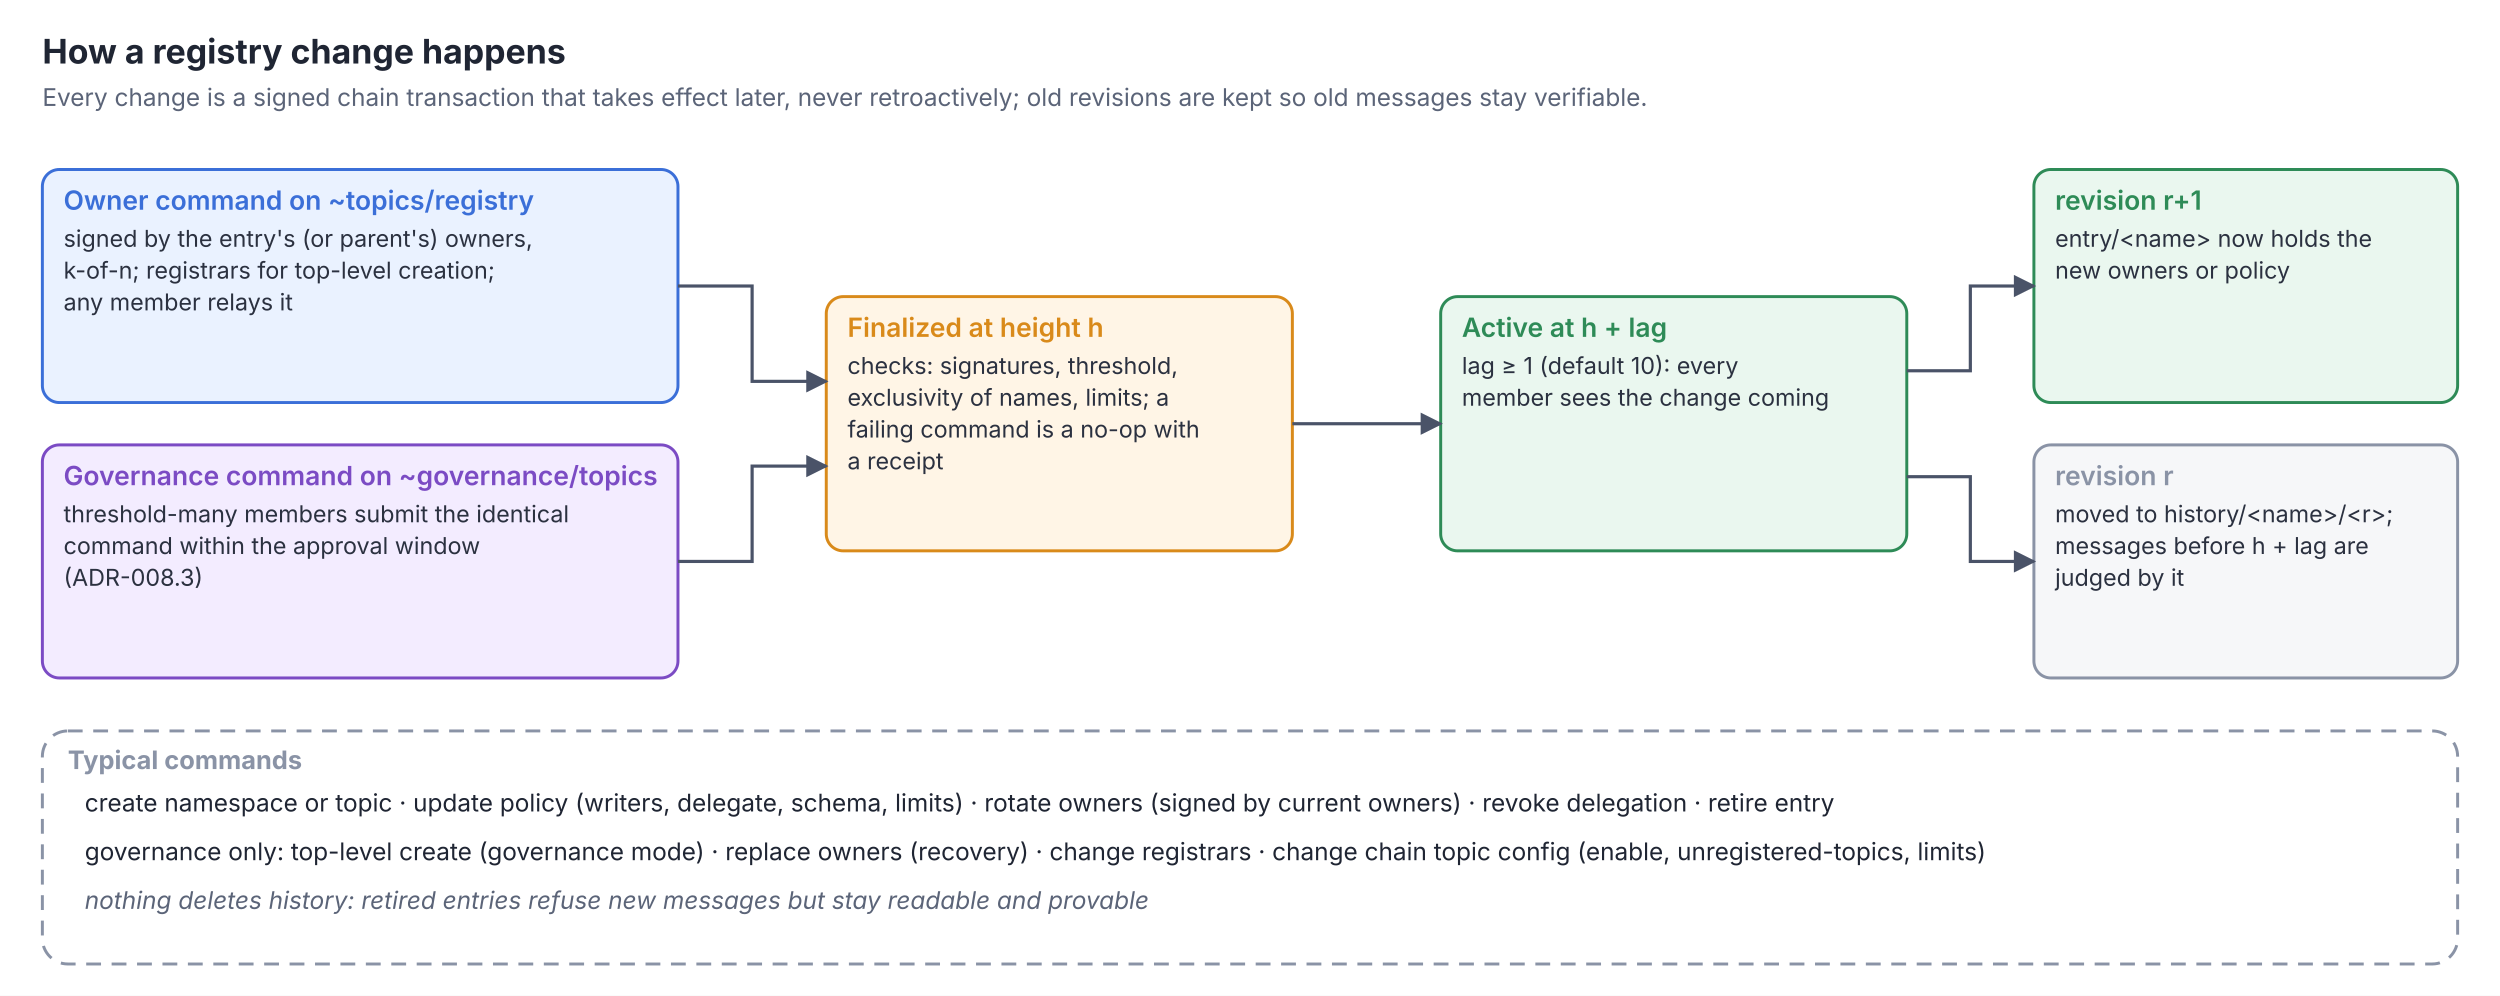
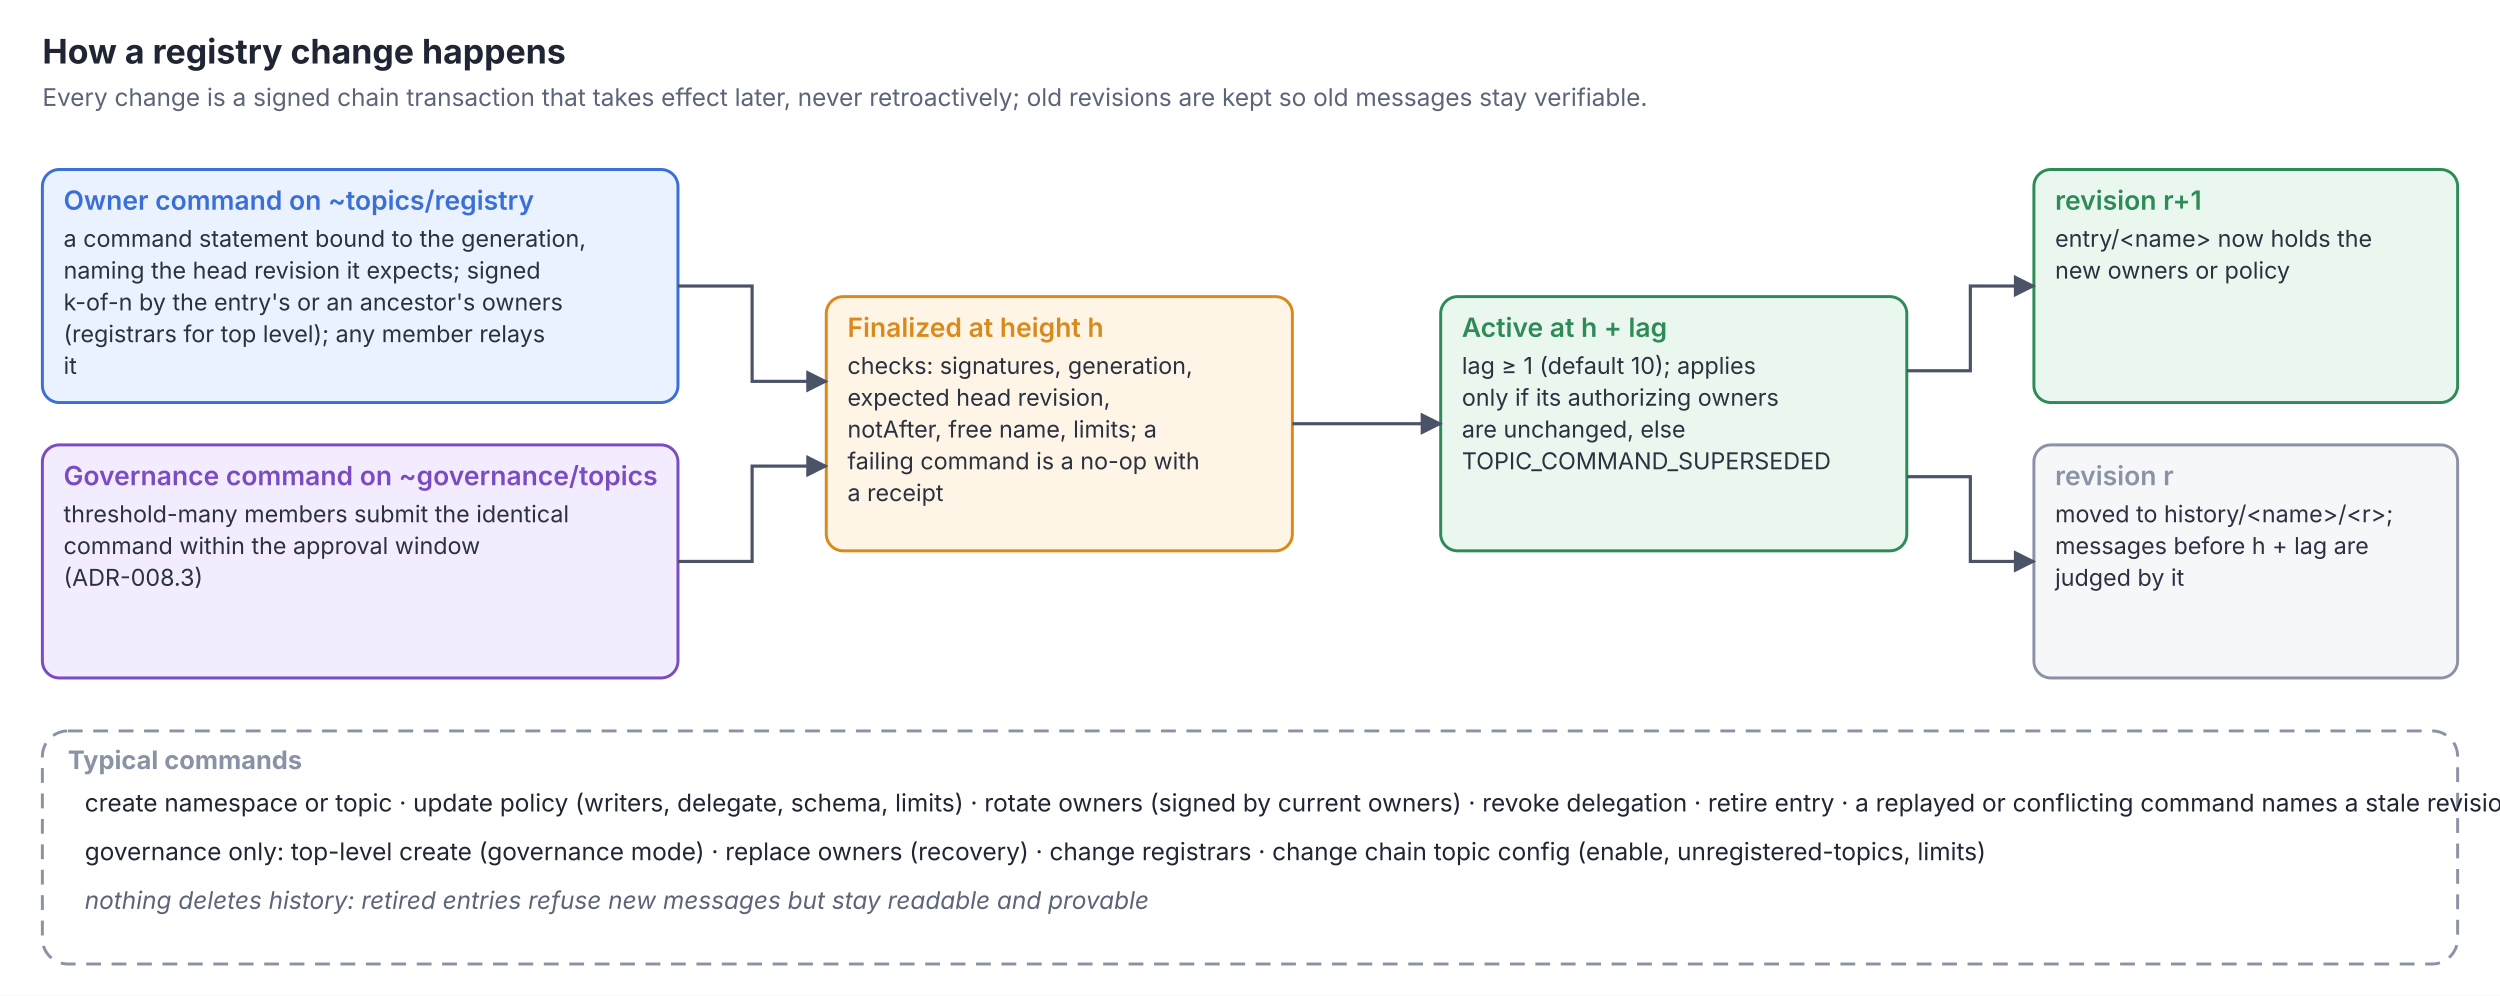
<svg xmlns="http://www.w3.org/2000/svg" width="1180" height="470" viewBox="0 0 1180 470" role="img" aria-label="ADR-039 registry lifecycle: commands, approval, activation and revisions">
  <defs>
    <marker id="arrow" viewBox="0 0 10 10" refX="9" refY="5" markerWidth="7" markerHeight="7" orient="auto-start-reverse">
      <path d="M 0 0 L 10 5 L 0 10 z" fill="#4a5368" />
    </marker>
    <marker id="arrowStart" viewBox="0 0 10 10" refX="1" refY="5" markerWidth="7" markerHeight="7" orient="auto-start-reverse">
      <path d="M 0 0 L 10 5 L 0 10 z" fill="#4a5368" />
    </marker>
  </defs>
  <rect x="0" y="0" width="1180" height="470" fill="#ffffff" />
  <text x="20" y="30" font-family="Inter, 'Segoe UI', Helvetica, Arial, sans-serif" font-size="16" font-weight="700" fill="#1f2533" text-anchor="start">How a registry change happens</text>
  <text x="20" y="50" font-family="Inter, 'Segoe UI', Helvetica, Arial, sans-serif" font-size="11.5" font-weight="normal" fill="#5b6478" text-anchor="start">Every change is a signed chain transaction that takes effect later, never retroactively; old revisions are kept so old messages stay verifiable.</text>
  <rect x="20" y="80" width="300" height="110" rx="8" fill="#eaf2ff" stroke="#3b6fd8" stroke-width="1.4" />
  <text x="30" y="99.0" font-family="Inter, 'Segoe UI', Helvetica, Arial, sans-serif" font-size="12.5" font-weight="600" fill="#3b6fd8" text-anchor="start">Owner command on ~topics/registry</text>
-   <text x="30" y="116.5" font-family="Inter, 'Segoe UI', Helvetica, Arial, sans-serif" font-size="11" font-weight="normal" fill="#2b3140" text-anchor="start">signed by the entry's (or parent's) owners,</text>
-   <text x="30" y="131.5" font-family="Inter, 'Segoe UI', Helvetica, Arial, sans-serif" font-size="11" font-weight="normal" fill="#2b3140" text-anchor="start">k-of-n; registrars for top-level creation;</text>
-   <text x="30" y="146.5" font-family="Inter, 'Segoe UI', Helvetica, Arial, sans-serif" font-size="11" font-weight="normal" fill="#2b3140" text-anchor="start">any member relays it</text>
+   <text x="30" y="116.5" font-family="Inter, 'Segoe UI', Helvetica, Arial, sans-serif" font-size="11" font-weight="normal" fill="#2b3140" text-anchor="start">a command statement bound to the generation,</text>
+   <text x="30" y="131.5" font-family="Inter, 'Segoe UI', Helvetica, Arial, sans-serif" font-size="11" font-weight="normal" fill="#2b3140" text-anchor="start">naming the head revision it expects; signed</text>
+   <text x="30" y="146.5" font-family="Inter, 'Segoe UI', Helvetica, Arial, sans-serif" font-size="11" font-weight="normal" fill="#2b3140" text-anchor="start">k-of-n by the entry's or an ancestor's owners</text>
+   <text x="30" y="161.5" font-family="Inter, 'Segoe UI', Helvetica, Arial, sans-serif" font-size="11" font-weight="normal" fill="#2b3140" text-anchor="start">(registrars for top level); any member relays</text>
+   <text x="30" y="176.5" font-family="Inter, 'Segoe UI', Helvetica, Arial, sans-serif" font-size="11" font-weight="normal" fill="#2b3140" text-anchor="start">it</text>
  <rect x="20" y="210" width="300" height="110" rx="8" fill="#f3ecff" stroke="#7b4bc4" stroke-width="1.4" />
  <text x="30" y="229.0" font-family="Inter, 'Segoe UI', Helvetica, Arial, sans-serif" font-size="12.5" font-weight="600" fill="#7b4bc4" text-anchor="start">Governance command on ~governance/topics</text>
  <text x="30" y="246.5" font-family="Inter, 'Segoe UI', Helvetica, Arial, sans-serif" font-size="11" font-weight="normal" fill="#2b3140" text-anchor="start">threshold-many members submit the identical</text>
  <text x="30" y="261.5" font-family="Inter, 'Segoe UI', Helvetica, Arial, sans-serif" font-size="11" font-weight="normal" fill="#2b3140" text-anchor="start">command within the approval window</text>
  <text x="30" y="276.5" font-family="Inter, 'Segoe UI', Helvetica, Arial, sans-serif" font-size="11" font-weight="normal" fill="#2b3140" text-anchor="start">(ADR-008.3)</text>
  <rect x="390" y="140" width="220" height="120" rx="8" fill="#fff5e6" stroke="#d98a1a" stroke-width="1.4" />
  <text x="400" y="159.0" font-family="Inter, 'Segoe UI', Helvetica, Arial, sans-serif" font-size="12.5" font-weight="600" fill="#d98a1a" text-anchor="start">Finalized at height h</text>
-   <text x="400" y="176.5" font-family="Inter, 'Segoe UI', Helvetica, Arial, sans-serif" font-size="11" font-weight="normal" fill="#2b3140" text-anchor="start">checks: signatures, threshold,</text>
-   <text x="400" y="191.5" font-family="Inter, 'Segoe UI', Helvetica, Arial, sans-serif" font-size="11" font-weight="normal" fill="#2b3140" text-anchor="start">exclusivity of names, limits; a</text>
-   <text x="400" y="206.5" font-family="Inter, 'Segoe UI', Helvetica, Arial, sans-serif" font-size="11" font-weight="normal" fill="#2b3140" text-anchor="start">failing command is a no-op with</text>
-   <text x="400" y="221.5" font-family="Inter, 'Segoe UI', Helvetica, Arial, sans-serif" font-size="11" font-weight="normal" fill="#2b3140" text-anchor="start">a receipt</text>
+   <text x="400" y="176.5" font-family="Inter, 'Segoe UI', Helvetica, Arial, sans-serif" font-size="11" font-weight="normal" fill="#2b3140" text-anchor="start">checks: signatures, generation,</text>
+   <text x="400" y="191.5" font-family="Inter, 'Segoe UI', Helvetica, Arial, sans-serif" font-size="11" font-weight="normal" fill="#2b3140" text-anchor="start">expected head revision,</text>
+   <text x="400" y="206.5" font-family="Inter, 'Segoe UI', Helvetica, Arial, sans-serif" font-size="11" font-weight="normal" fill="#2b3140" text-anchor="start">notAfter, free name, limits; a</text>
+   <text x="400" y="221.5" font-family="Inter, 'Segoe UI', Helvetica, Arial, sans-serif" font-size="11" font-weight="normal" fill="#2b3140" text-anchor="start">failing command is a no-op with</text>
+   <text x="400" y="236.5" font-family="Inter, 'Segoe UI', Helvetica, Arial, sans-serif" font-size="11" font-weight="normal" fill="#2b3140" text-anchor="start">a receipt</text>
  <rect x="680" y="140" width="220" height="120" rx="8" fill="#eaf7ef" stroke="#2e8b57" stroke-width="1.4" />
  <text x="690" y="159.0" font-family="Inter, 'Segoe UI', Helvetica, Arial, sans-serif" font-size="12.5" font-weight="600" fill="#2e8b57" text-anchor="start">Active at h + lag</text>
-   <text x="690" y="176.5" font-family="Inter, 'Segoe UI', Helvetica, Arial, sans-serif" font-size="11" font-weight="normal" fill="#2b3140" text-anchor="start">lag ≥ 1 (default 10): every</text>
-   <text x="690" y="191.5" font-family="Inter, 'Segoe UI', Helvetica, Arial, sans-serif" font-size="11" font-weight="normal" fill="#2b3140" text-anchor="start">member sees the change coming</text>
+   <text x="690" y="176.5" font-family="Inter, 'Segoe UI', Helvetica, Arial, sans-serif" font-size="11" font-weight="normal" fill="#2b3140" text-anchor="start">lag ≥ 1 (default 10); applies</text>
+   <text x="690" y="191.5" font-family="Inter, 'Segoe UI', Helvetica, Arial, sans-serif" font-size="11" font-weight="normal" fill="#2b3140" text-anchor="start">only if its authorizing owners</text>
+   <text x="690" y="206.5" font-family="Inter, 'Segoe UI', Helvetica, Arial, sans-serif" font-size="11" font-weight="normal" fill="#2b3140" text-anchor="start">are unchanged, else</text>
+   <text x="690" y="221.5" font-family="Inter, 'Segoe UI', Helvetica, Arial, sans-serif" font-size="11" font-weight="normal" fill="#2b3140" text-anchor="start">TOPIC_COMMAND_SUPERSEDED</text>
  <rect x="960" y="80" width="200" height="110" rx="8" fill="#eaf7ef" stroke="#2e8b57" stroke-width="1.4" />
  <text x="970" y="99.0" font-family="Inter, 'Segoe UI', Helvetica, Arial, sans-serif" font-size="12.5" font-weight="600" fill="#2e8b57" text-anchor="start">revision r+1</text>
  <text x="970" y="116.5" font-family="Inter, 'Segoe UI', Helvetica, Arial, sans-serif" font-size="11" font-weight="normal" fill="#2b3140" text-anchor="start">entry/&lt;name&gt; now holds the</text>
  <text x="970" y="131.5" font-family="Inter, 'Segoe UI', Helvetica, Arial, sans-serif" font-size="11" font-weight="normal" fill="#2b3140" text-anchor="start">new owners or policy</text>
  <rect x="960" y="210" width="200" height="110" rx="8" fill="#f6f7f9" stroke="#8a93a6" stroke-width="1.4" />
  <text x="970" y="229.0" font-family="Inter, 'Segoe UI', Helvetica, Arial, sans-serif" font-size="12.5" font-weight="600" fill="#8a93a6" text-anchor="start">revision r</text>
  <text x="970" y="246.5" font-family="Inter, 'Segoe UI', Helvetica, Arial, sans-serif" font-size="11" font-weight="normal" fill="#2b3140" text-anchor="start">moved to history/&lt;name&gt;/&lt;r&gt;;</text>
  <text x="970" y="261.5" font-family="Inter, 'Segoe UI', Helvetica, Arial, sans-serif" font-size="11" font-weight="normal" fill="#2b3140" text-anchor="start">messages before h + lag are</text>
  <text x="970" y="276.5" font-family="Inter, 'Segoe UI', Helvetica, Arial, sans-serif" font-size="11" font-weight="normal" fill="#2b3140" text-anchor="start">judged by it</text>
  <path d="M 320 135 L 355 135 L 355 180 L 390 180" fill="none" stroke="#4a5368" stroke-width="1.5" marker-end="url(#arrow)" />
  <path d="M 320 265 L 355 265 L 355 220 L 390 220" fill="none" stroke="#4a5368" stroke-width="1.5" marker-end="url(#arrow)" />
  <path d="M 610 200 L 680 200" fill="none" stroke="#4a5368" stroke-width="1.5" marker-end="url(#arrow)" />
  <path d="M 900 175 L 930 175 L 930 135 L 960 135" fill="none" stroke="#4a5368" stroke-width="1.5" marker-end="url(#arrow)" />
  <path d="M 900 225 L 930 225 L 930 265 L 960 265" fill="none" stroke="#4a5368" stroke-width="1.5" marker-end="url(#arrow)" />
  <rect x="20" y="345" width="1140" height="110" rx="12" fill="none" stroke="#8a93a6" stroke-width="1.4" stroke-dasharray="7 5" />
  <text x="32" y="363" font-family="Inter, 'Segoe UI', Helvetica, Arial, sans-serif" font-size="12" font-weight="700" fill="#8a93a6" text-anchor="start">Typical commands</text>
-   <text x="40" y="383" font-family="Inter, 'Segoe UI', Helvetica, Arial, sans-serif" font-size="11.5" font-weight="normal" fill="#1f2533" text-anchor="start">create namespace or topic · update policy (writers, delegate, schema, limits) · rotate owners (signed by current owners) · revoke delegation · retire entry</text>
+   <text x="40" y="383" font-family="Inter, 'Segoe UI', Helvetica, Arial, sans-serif" font-size="11.5" font-weight="normal" fill="#1f2533" text-anchor="start">create namespace or topic · update policy (writers, delegate, schema, limits) · rotate owners (signed by current owners) · revoke delegation · retire entry · a replayed or conflicting command names a stale revision</text>
  <text x="40" y="406" font-family="Inter, 'Segoe UI', Helvetica, Arial, sans-serif" font-size="11.5" font-weight="normal" fill="#1f2533" text-anchor="start">governance only: top-level create (governance mode) · replace owners (recovery) · change registrars · change chain topic config (enable, unregistered-topics, limits)</text>
  <text x="40" y="429" font-family="Inter, 'Segoe UI', Helvetica, Arial, sans-serif" font-size="11.5" font-weight="normal" fill="#5b6478" text-anchor="start" font-style="italic">nothing deletes history: retired entries refuse new messages but stay readable and provable</text>
</svg>
